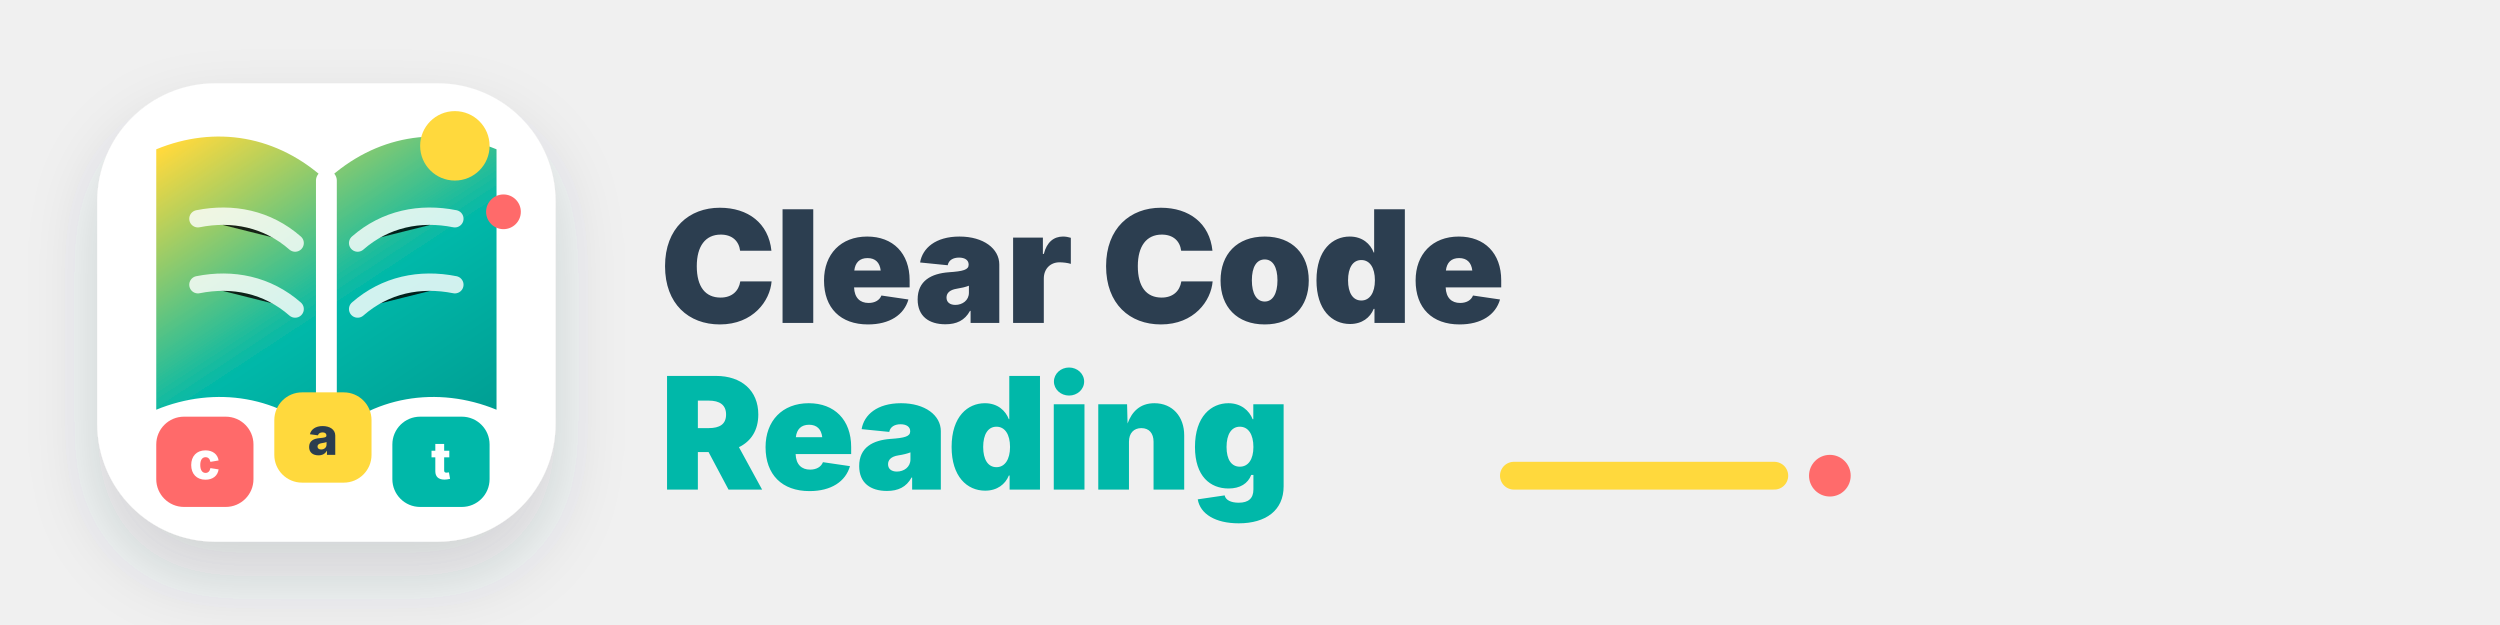
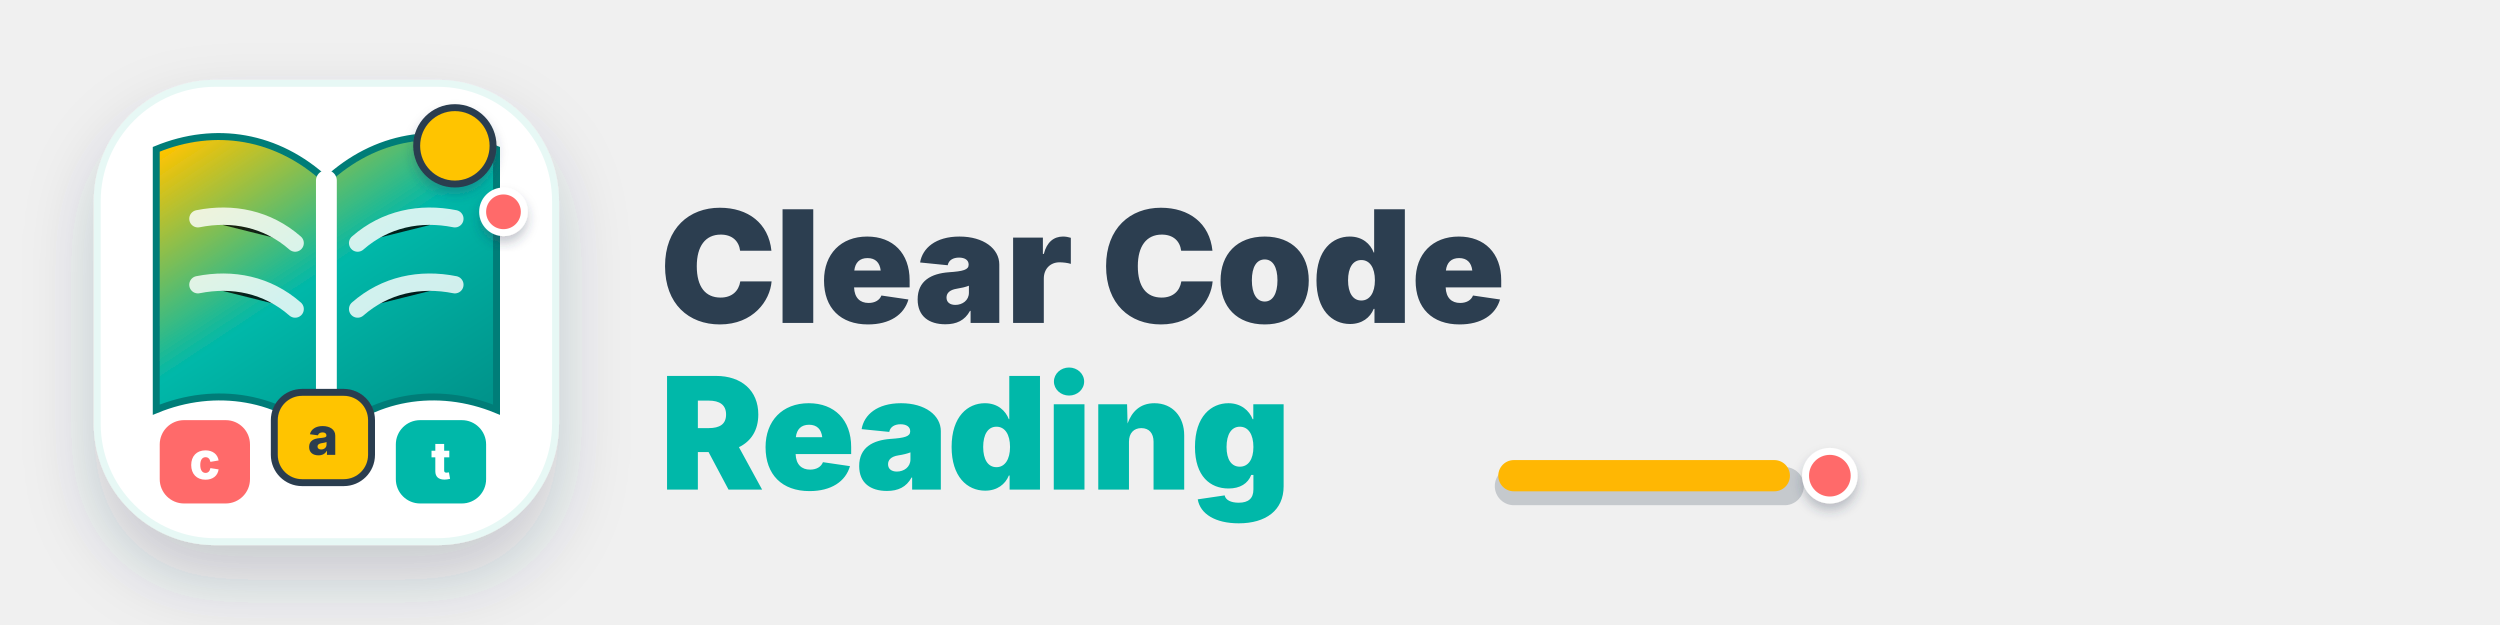
<svg xmlns="http://www.w3.org/2000/svg" viewBox="0 0 720 180" role="img" aria-labelledby="title desc">
  <defs>
    <linearGradient id="bookGlow" x1="70" y1="28" x2="150" y2="150" gradientUnits="userSpaceOnUse">
-       <stop offset="0" stop-color="#FFD93D" />
-       <stop offset="0.45" stop-color="#00B8A9" />
-       <stop offset="1" stop-color="#008F86" />
+       <stop offset="0" stop-color="#FFC400" />
+       <stop offset="0.38" stop-color="#00B8A9" />
+       <stop offset="1" stop-color="#007D78" />
    </linearGradient>
    <filter id="softShadow" x="-20%" y="-20%" width="140%" height="150%">
-       <feDropShadow dx="0" dy="10" stdDeviation="10" flood-color="#2C3E50" flood-opacity="0.16" />
+       <feDropShadow dx="0" dy="10" stdDeviation="10" flood-color="#2C3E50" flood-opacity="0.2" />
+     </filter>
+     <filter id="accentPop" x="-45%" y="-45%" width="190%" height="190%">
+       <feDropShadow dx="0" dy="2" stdDeviation="1.5" flood-color="#2C3E50" flood-opacity="0.28" />
    </filter>
  </defs>
  <g filter="url(#softShadow)">
-     <rect x="28" y="24" width="132" height="132" rx="34" fill="#FFFFFF" />
-     <path d="M94 52C80 39 62 36 45 43v75c17-7 36-4 49 9 13-13 32-16 49-9V43c-17-7-35-4-49 9Z" fill="url(#bookGlow)" />
+     <rect x="28" y="24" width="132" height="132" rx="34" fill="#FFFFFF" stroke="#E7F8F5" stroke-width="2" />
+     <path d="M94 52C80 39 62 36 45 43v75c17-7 36-4 49 9 13-13 32-16 49-9V43c-17-7-35-4-49 9Z" fill="url(#bookGlow)" stroke="#007D78" stroke-width="2" />
    <path d="M94 52v75" stroke="#FFFFFF" stroke-width="6" stroke-linecap="round" />
    <path d="M57 63c10-2 20 0 28 7M57 82c10-2 20 0 28 7M103 70c8-7 18-9 28-7M103 89c8-7 18-9 28-7" stroke="#FFFFFF" stroke-width="5" stroke-linecap="round" opacity="0.82" />
-     <circle cx="131" cy="42" r="10" fill="#FFD93D" />
-     <circle cx="145" cy="61" r="5" fill="#FF6B6B" />
+     <circle cx="131" cy="42" r="11" fill="#FFC400" stroke="#2C3E50" stroke-width="2" filter="url(#accentPop)" />
+     <circle cx="145" cy="61" r="6" fill="#FF6B6B" stroke="#FFFFFF" stroke-width="2" filter="url(#accentPop)" />
    <g transform="translate(45 120)">
-       <rect x="0" y="0" width="28" height="26" rx="8" fill="#FF6B6B" />
-       <rect x="34" y="-7" width="28" height="26" rx="8" fill="#FFD93D" />
-       <rect x="68" y="0" width="28" height="26" rx="8" fill="#00B8A9" />
+       <rect x="0" y="0" width="28" height="26" rx="8" fill="#FF6B6B" stroke="#FFFFFF" stroke-width="2" />
+       <rect x="34" y="-7" width="28" height="26" rx="8" fill="#FFC400" stroke="#2C3E50" stroke-width="2" />
+       <rect x="68" y="0" width="28" height="26" rx="8" fill="#00B8A9" stroke="#FFFFFF" stroke-width="2" />
      <text x="14" y="18" text-anchor="middle" font-family="Inter, Avenir Next, Nunito Sans, Arial, sans-serif" font-size="15" font-weight="800" fill="#FFFFFF">c</text>
      <text x="48" y="11" text-anchor="middle" font-family="Inter, Avenir Next, Nunito Sans, Arial, sans-serif" font-size="15" font-weight="800" fill="#2C3E50">a</text>
      <text x="82" y="18" text-anchor="middle" font-family="Inter, Avenir Next, Nunito Sans, Arial, sans-serif" font-size="15" font-weight="800" fill="#FFFFFF">t</text>
    </g>
  </g>
  <g transform="translate(190 49)">
    <text x="0" y="44" font-family="Inter, Avenir Next, Nunito Sans, Arial, sans-serif" font-size="45" font-weight="850" letter-spacing="-0.5" fill="#2C3E50">Clear Code</text>
    <text x="0" y="92" font-family="Inter, Avenir Next, Nunito Sans, Arial, sans-serif" font-size="45" font-weight="850" letter-spacing="-0.5" fill="#00B8A9">Reading</text>
-     <path d="M246 88h75" stroke="#FFD93D" stroke-width="8" stroke-linecap="round" />
-     <circle cx="337" cy="88" r="6" fill="#FF6B6B" />
+     <path d="M246 91h78" stroke="#2C3E50" stroke-width="11" stroke-linecap="round" opacity="0.22" />
+     <path d="M246 88h75" stroke="#FFB703" stroke-width="9" stroke-linecap="round" />
+     <circle cx="337" cy="88" r="7" fill="#FF6B6B" stroke="#FFFFFF" stroke-width="2" filter="url(#accentPop)" />
  </g>
</svg>
